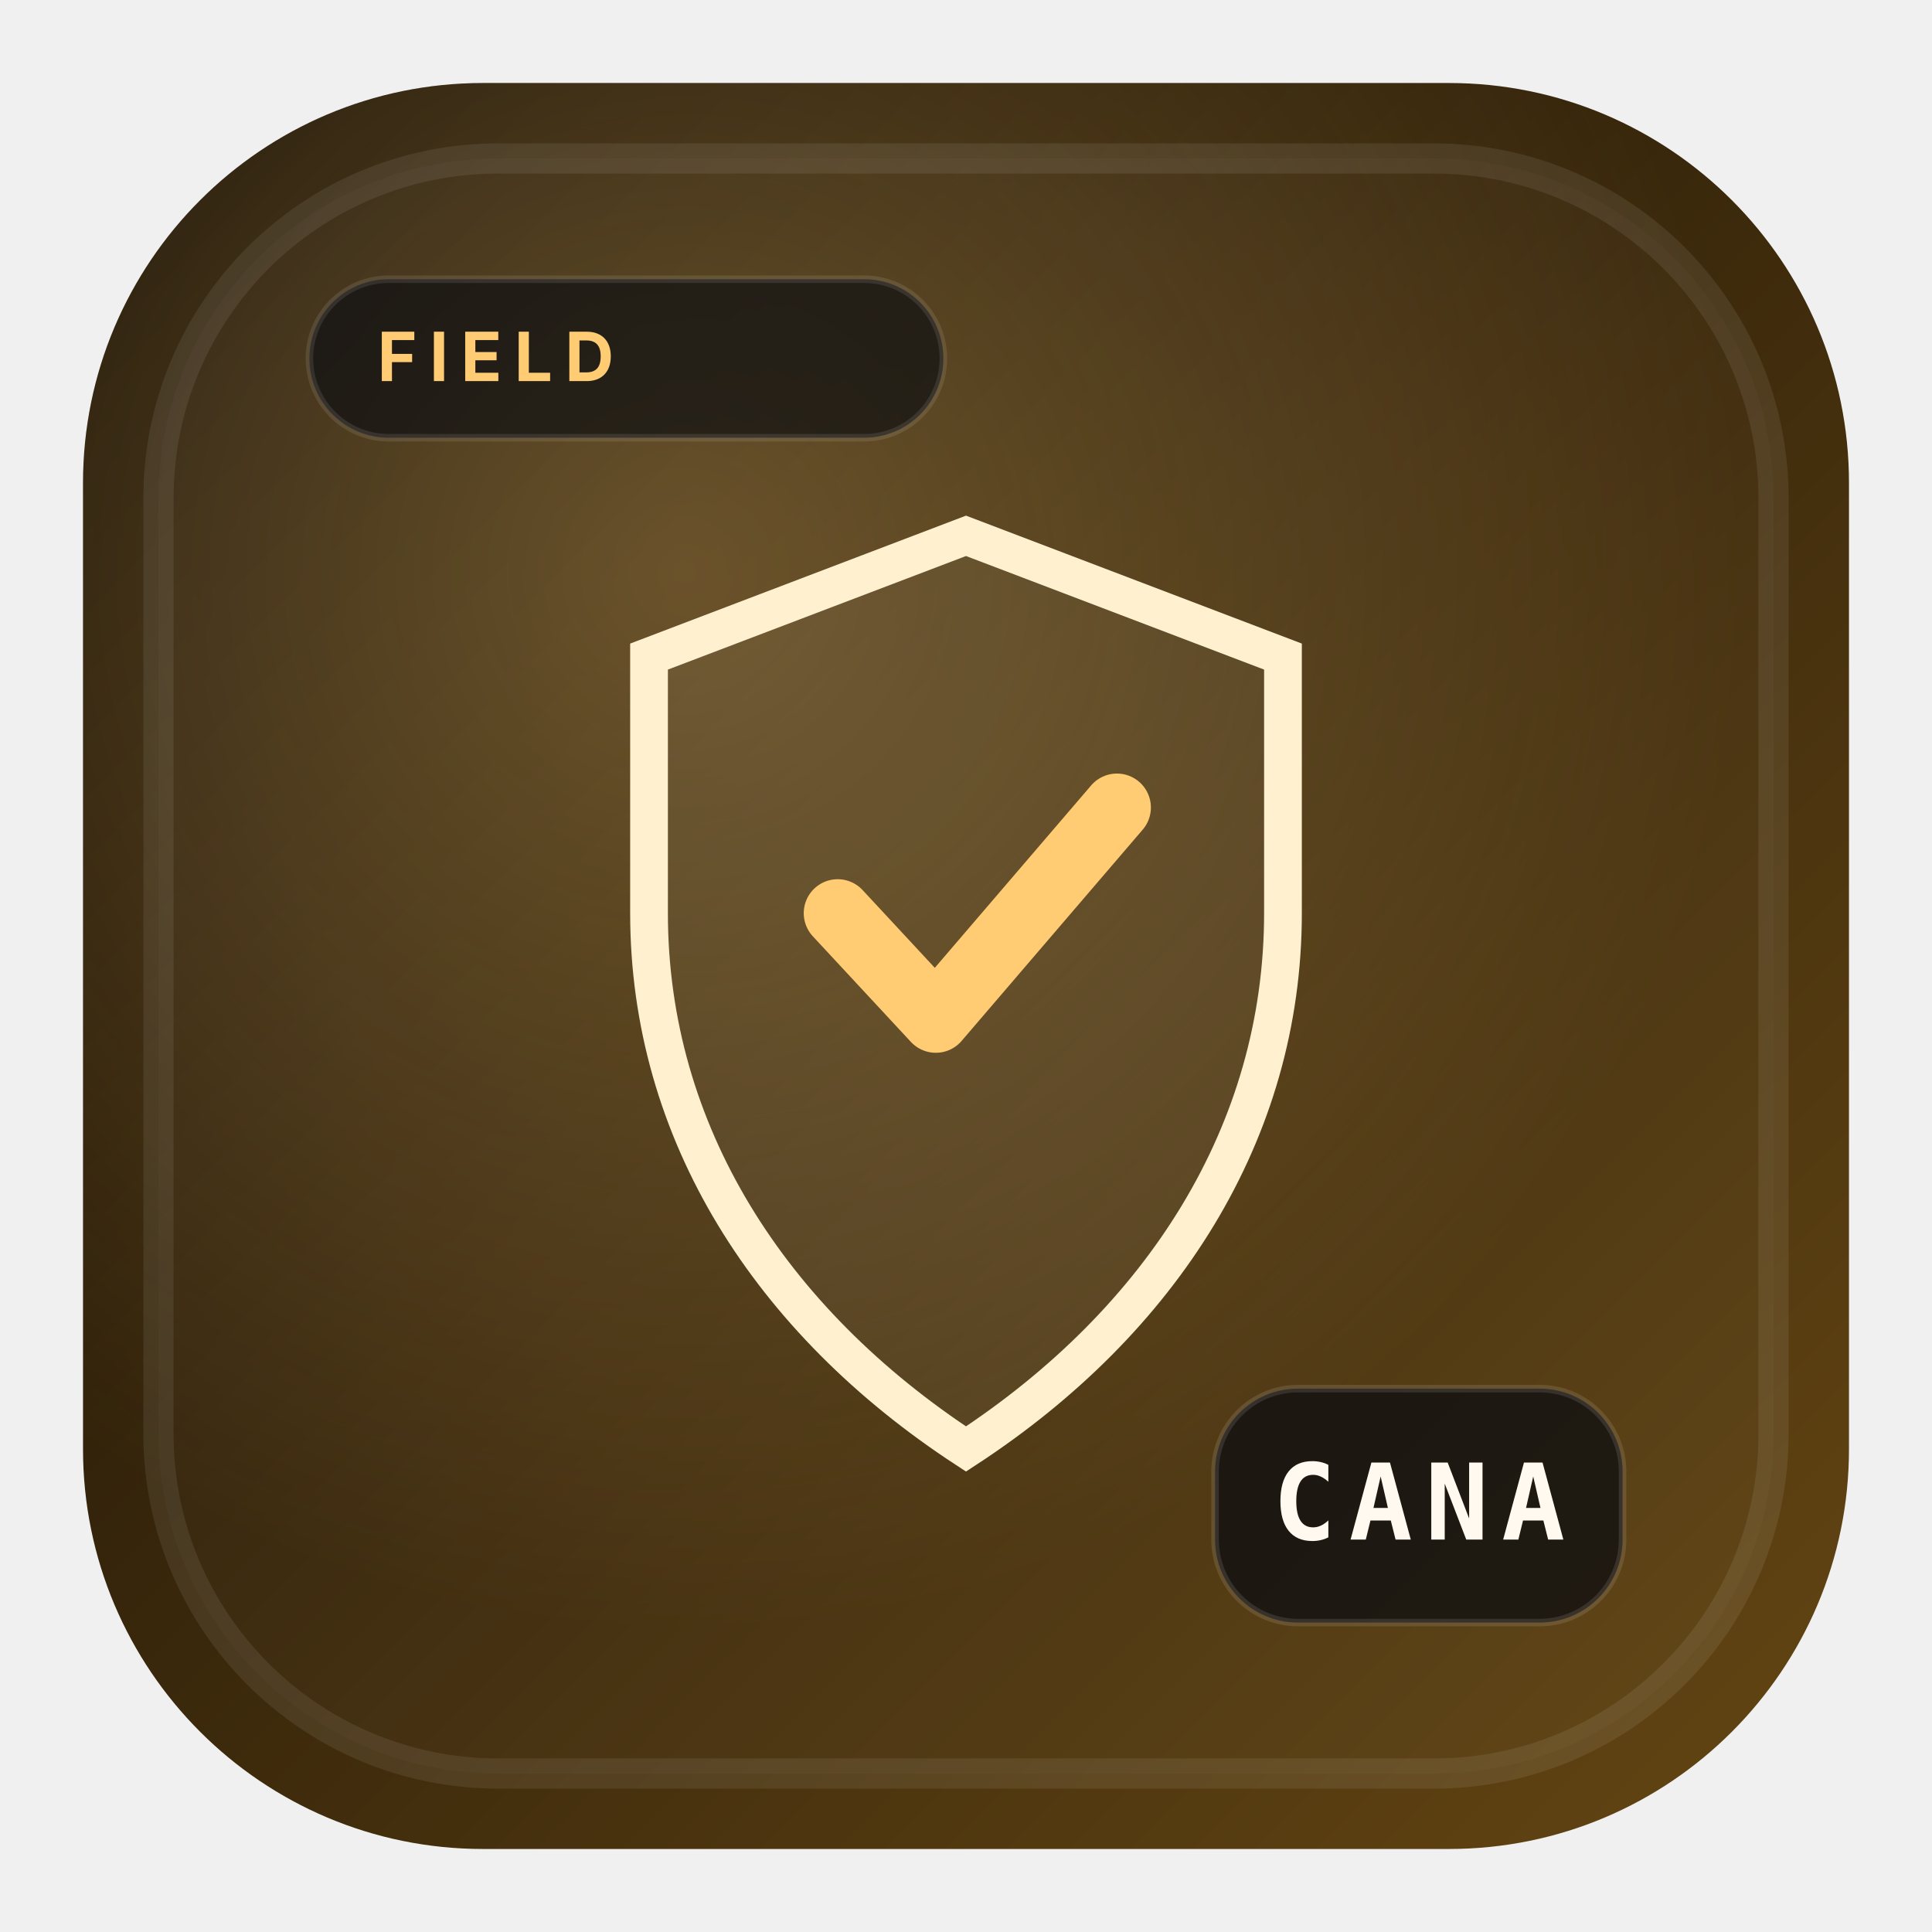
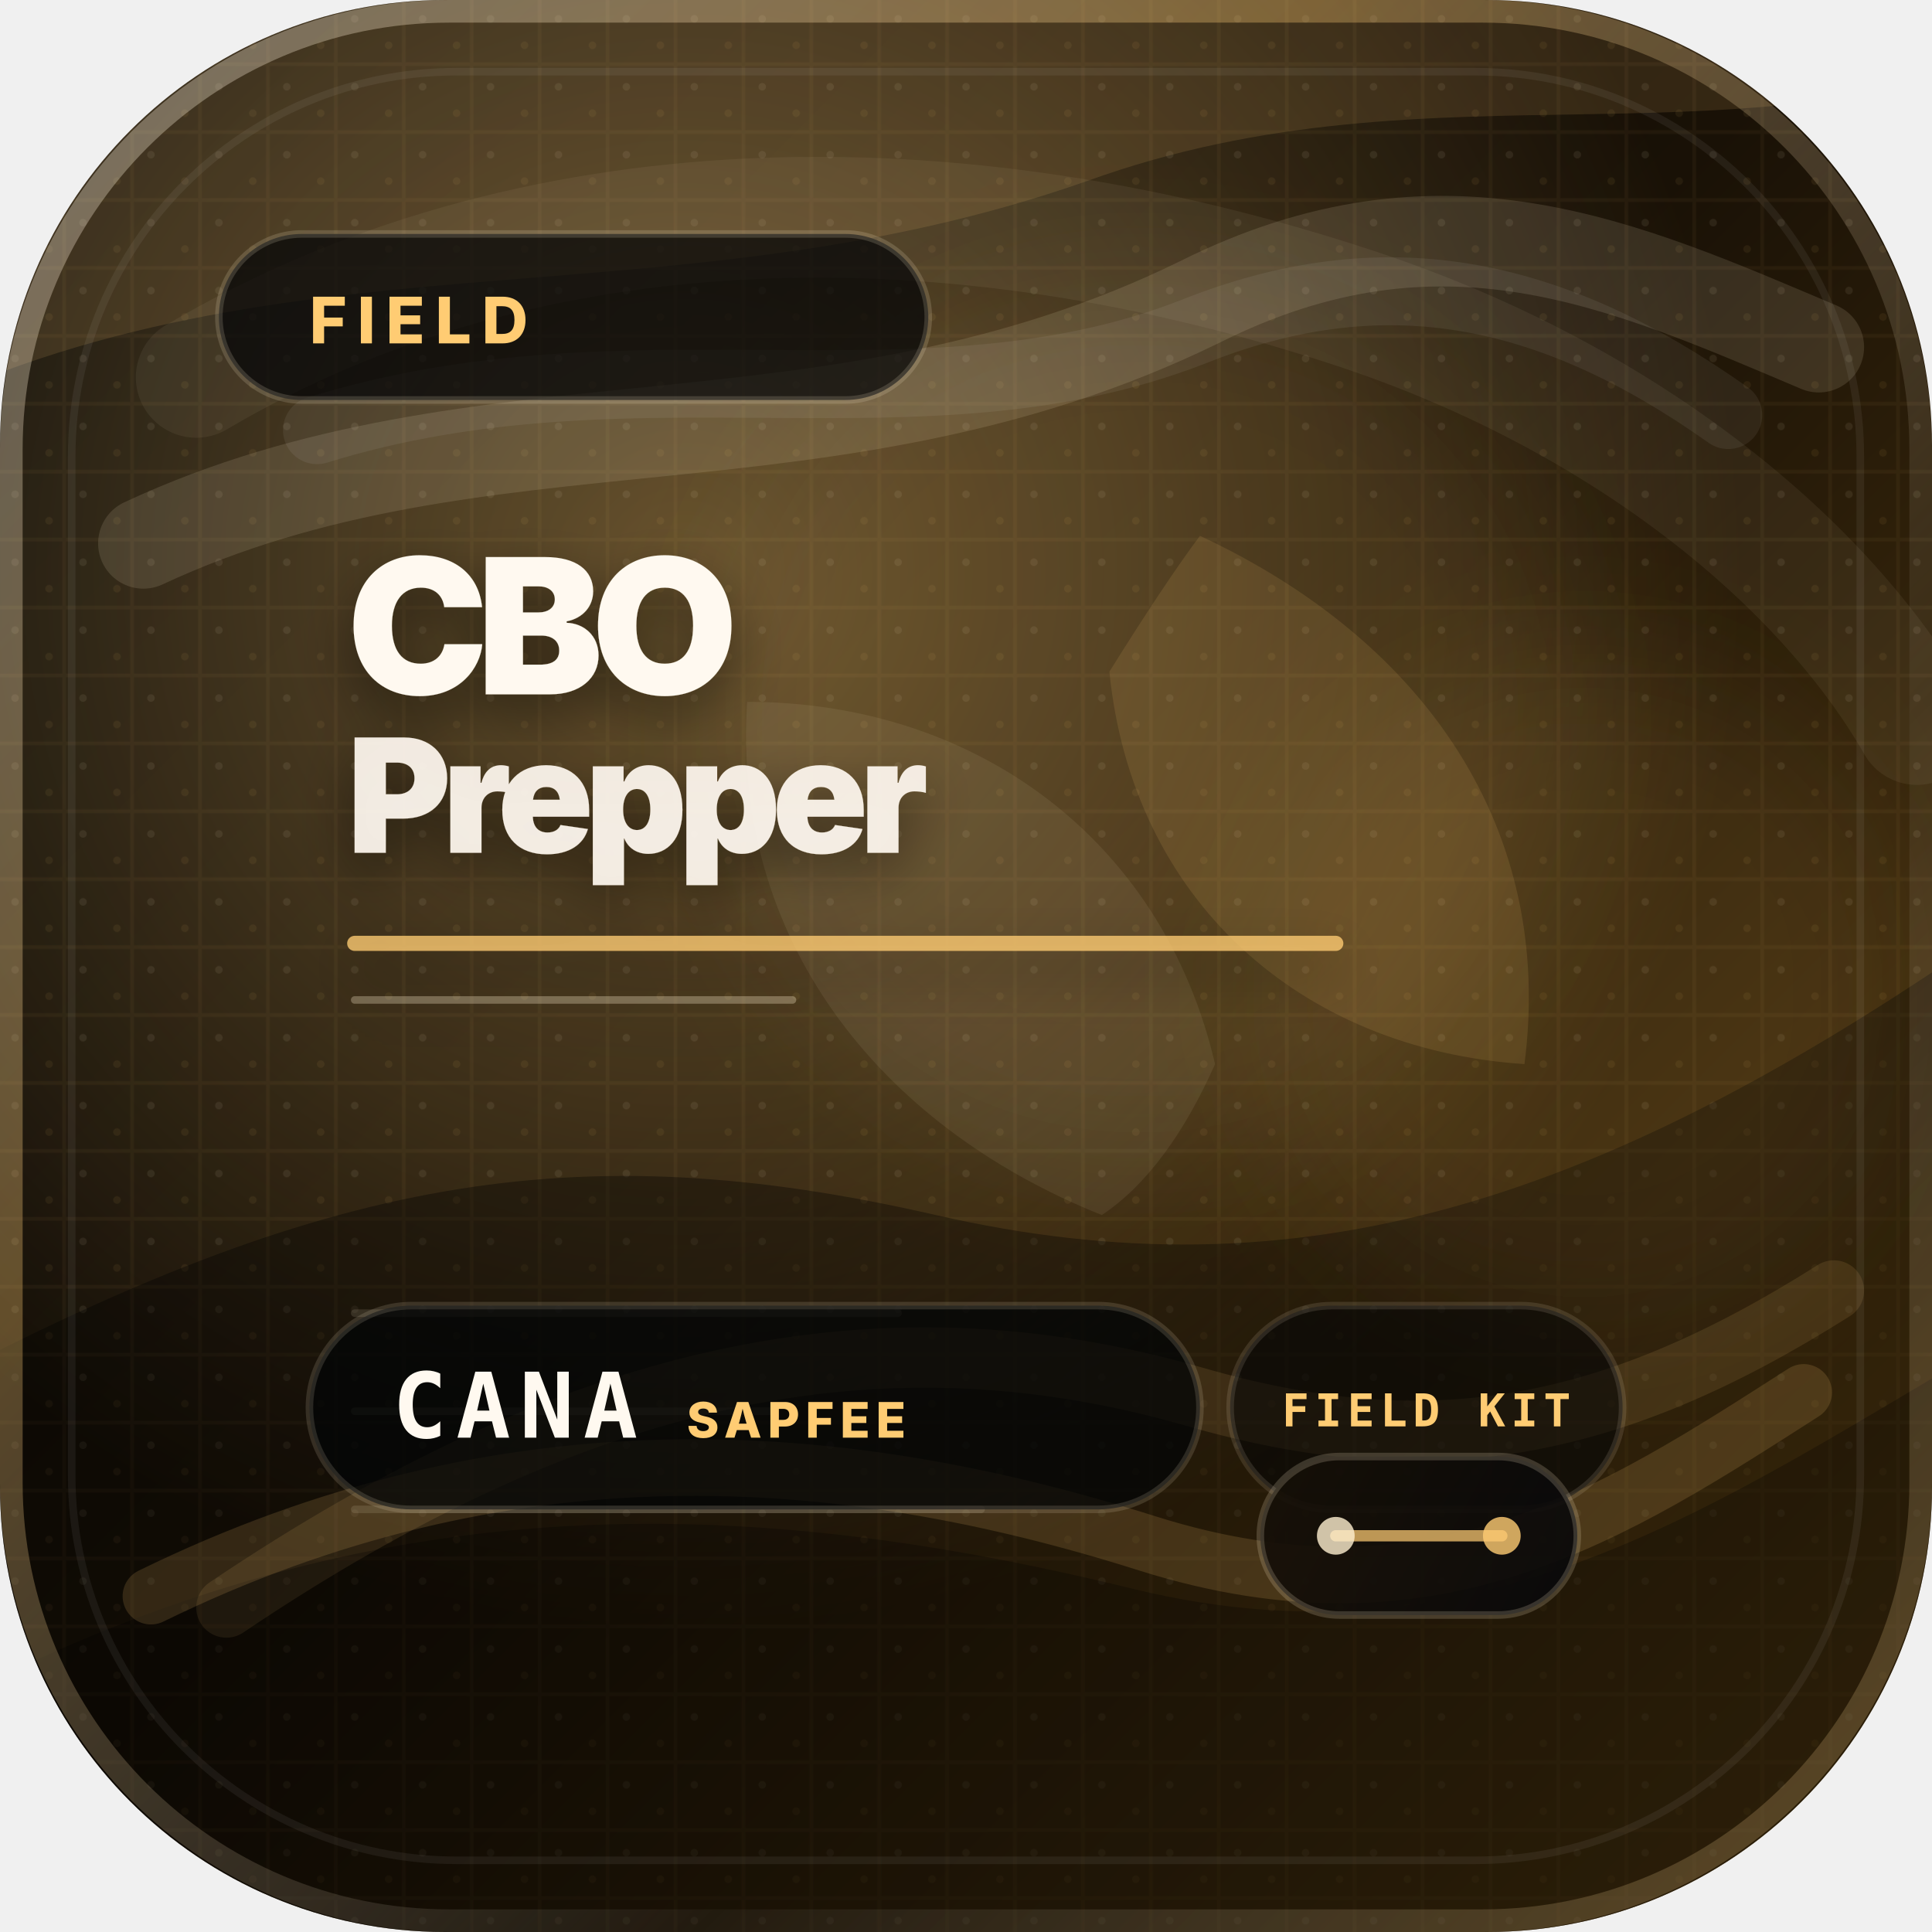
<svg xmlns="http://www.w3.org/2000/svg" width="512" height="512" viewBox="0 0 512 512" fill="none" role="img" aria-label="Canadian Prepper: Bug Out Concepts icon">
  <defs>
-     <linearGradient id="bg" x1="56" y1="56" x2="456" y2="456" gradientUnits="userSpaceOnUse">
-       <stop stop-color="#191106" />
+     <clipPath id="tileClip">
+       <rect x="0" y="0" width="512" height="512" rx="118" />
+     </clipPath>
+     <linearGradient id="bg" x1="0" y1="0" x2="512" y2="512" gradientUnits="userSpaceOnUse">
+       <stop stop-color="#020406" />
+       <stop offset="0.48" stop-color="#191106" />
      <stop offset="1" stop-color="#5F4212" />
    </linearGradient>
+     <linearGradient id="line" x1="128" y1="132" x2="394" y2="386" gradientUnits="userSpaceOnUse">
+       <stop stop-color="#FFF0D0" />
+       <stop offset="0.46" stop-color="#FFCC73" />
+       <stop offset="1" stop-color="#FFCC73" />
+     </linearGradient>
+     <linearGradient id="rim" x1="0" y1="0" x2="512" y2="512" gradientUnits="userSpaceOnUse">
+       <stop stop-color="#FFFFFF" stop-opacity="0.62" />
+       <stop offset="0.34" stop-color="#FFCC73" stop-opacity="0.66" />
+       <stop offset="0.68" stop-color="#FFFFFF" stop-opacity="0.08" />
+       <stop offset="1" stop-color="#FFCC73" stop-opacity="0.5" />
+     </linearGradient>
+     <linearGradient id="badge" x1="326" y1="368" x2="434" y2="430" gradientUnits="userSpaceOnUse">
+       <stop stop-color="#191106" />
+       <stop offset="1" stop-color="#05070B" />
+     </linearGradient>
+     <linearGradient id="coverGlass" x1="84" y1="106" x2="428" y2="406" gradientUnits="userSpaceOnUse">
+       <stop stop-color="#FFFFFF" stop-opacity="0.08" />
+       <stop offset="0.46" stop-color="#FFCC73" stop-opacity="0.025" />
+       <stop offset="1" stop-color="#000000" stop-opacity="0.2" />
+     </linearGradient>
    <radialGradient id="glow" cx="0" cy="0" r="1" gradientUnits="userSpaceOnUse" gradientTransform="translate(180 152) rotate(52) scale(282 282)">
-       <stop stop-color="#FFCC73" stop-opacity="0.28" />
+       <stop stop-color="#FFCC73" stop-opacity="0.36" />
      <stop offset="1" stop-color="#FFCC73" stop-opacity="0" />
    </radialGradient>
+     <pattern id="grain" width="18" height="18" patternUnits="userSpaceOnUse">
+       <path d="M0 17H18M17 0V18" stroke="#FFCC73" stroke-opacity="0.08" stroke-width="1" />
+       <circle cx="4" cy="5" r="1" fill="#FFF0D0" fill-opacity="0.14" />
+       <circle cx="13" cy="12" r="1" fill="#FFCC73" fill-opacity="0.12" />
+     </pattern>
+     <filter id="glyphGlow" x="-40%" y="-40%" width="180%" height="180%" color-interpolation-filters="sRGB">
+       <feDropShadow dx="0" dy="0" stdDeviation="8" flood-color="#FFCC73" flood-opacity="0.42" />
+       <feDropShadow dx="0" dy="16" stdDeviation="18" flood-color="#000000" flood-opacity="0.36" />
+     </filter>
+     <filter id="softBlur" x="-30%" y="-30%" width="160%" height="160%">
+       <feGaussianBlur stdDeviation="18" />
+     </filter>
+     <filter id="titleLift" x="-20%" y="-20%" width="140%" height="140%">
+       <feDropShadow dx="0" dy="6" stdDeviation="7" flood-color="#000000" flood-opacity="0.45" />
+     </filter>
  </defs>
-   <rect x="22" y="22" width="468" height="468" rx="106" fill="url(#bg)" />
-   <rect x="22" y="22" width="468" height="468" rx="106" fill="url(#glow)" />
-   <rect x="42" y="42" width="428" height="428" rx="90" fill="rgba(255,255,255,0.02)" stroke="rgba(255,255,255,0.08)" stroke-width="8" />
-   <path d="M256 142L340 174V242C340 300 308 350 256 384C204 350 172 300 172 242V174L256 142Z" fill="rgba(255,255,255,0.05)" stroke="#FFF0D0" stroke-width="10" />
-   <path d="M222 242L248 270L296 214" stroke="#FFCC73" stroke-width="18" stroke-linecap="round" stroke-linejoin="round" />
-   <rect x="82" y="74" width="168" height="42" rx="21" fill="rgba(7,10,16,0.64)" stroke="rgba(255,255,255,0.10)" stroke-width="2" />
-   <text x="100" y="101" fill="#FFCC73" font-family="Inter, SF Pro Display, Arial, sans-serif" font-size="18" font-weight="700" letter-spacing="0.18em">FIELD</text>
-   <rect x="322" y="368" width="108" height="62" rx="22" fill="rgba(7,10,16,0.72)" stroke="rgba(255,255,255,0.11)" stroke-width="2" />
-   <text x="376" y="408" text-anchor="middle" fill="#FFF9F0" font-family="JetBrains Mono, SF Mono, monospace" font-size="28" font-weight="700" letter-spacing="0.12em">CANA</text>
+   <g clip-path="url(#tileClip)">
+     <rect width="512" height="512" fill="url(#bg)" />
+     <rect width="512" height="512" fill="url(#glow)" />
+     <rect width="512" height="512" fill="url(#grain)" opacity="0.55" />
+     <path d="M-20 368C86 312 152 300 248 322C344 344 424 320 532 244V532H-20V368Z" fill="#000000" opacity="0.34" />
+     <path d="M52 100C140 48 252 46 360 82C432 106 484 150 508 192" stroke="#FFF0D0" stroke-width="32" stroke-linecap="round" opacity="0.06" />
+     <path d="M60 426C152 364 232 346 316 370C378 388 426 380 486 342" stroke="#FFCC73" stroke-width="16" stroke-linecap="round" opacity="0.11" />
+     <g opacity="0.94">
+       <path d="M-34 114C72 58 174 88 288 48C382 14 462 48 550 8V-30H-34V114Z" fill="#FFCC73" fill-opacity="0.13" />
+       <path d="M-28 459C86 395 186 393 300 421C398 445 462 393 540 349V552H-28V459Z" fill="#000000" fill-opacity="0.27" />
+       <path d="M38 144C128 102 220 128 318 80C382 48 430 70 482 92" fill="none" stroke="#FFF0D0" stroke-opacity="0.13" stroke-width="24" stroke-linecap="round" />
+       <path d="M40 423C134 377 222 383 304 409C380 433 428 401 478 369" fill="none" stroke="#FFCC73" stroke-opacity="0.16" stroke-width="15" stroke-linecap="round" />
+       <circle cx="302" cy="191" r="116" fill="#FFCC73" fill-opacity="0.08" filter="url(#softBlur)" />
+       <circle cx="420" cy="263" r="88" fill="#FFCC73" fill-opacity="0.08" filter="url(#softBlur)" />
+       <path d="M84 114C168 88 244 116 316 88C366 68 410 76 458 110" fill="none" stroke="#FFFFFF" stroke-opacity="0.07" stroke-width="18" stroke-linecap="round" />
+     </g>
+     <g opacity="0.76">
+       <path d="M318 142C378 170 412 220 404 282C344 278 300 238 294 178C304 162 312 150 318 142Z" fill="#FFCC73" fill-opacity="0.15" />
+       <path d="M292 322C232 298 194 248 198 186C258 186 308 222 322 282C314 300 304 314 292 322Z" fill="#FFF0D0" fill-opacity="0.1" />
+       <path d="M94 348H238M94 374H204M94 400H260" stroke="#FFF0D0" stroke-opacity="0.16" stroke-width="2" stroke-linecap="round" />
+     </g>
+     <g filter="url(#titleLift)">
+       <text x="92" y="184" fill="#FFF9F0" font-family="Inter, SF Pro Display, Arial, sans-serif" font-size="50" font-weight="900" letter-spacing="-0.06em">CBO</text>
+       <text x="92" y="226" fill="#FFF9F0" fill-opacity="0.92" font-family="Inter, SF Pro Display, Arial, sans-serif" font-size="42" font-weight="900" letter-spacing="-0.055em">Prepper</text>
+       <path d="M94 250H354" stroke="#FFCC73" stroke-width="4" stroke-linecap="round" opacity="0.78" />
+       <path d="M94 265H210" stroke="#FFF0D0" stroke-width="2" stroke-linecap="round" opacity="0.28" />
+     </g>
+     <g>
+       <rect x="82" y="346" width="236" height="54" rx="27" fill="#020406" fill-opacity="0.76" stroke="#FFF0D0" stroke-opacity="0.14" stroke-width="2" />
+       <text x="104" y="381" fill="#FFF9F0" font-family="JetBrains Mono, SF Mono, monospace" font-size="24" font-weight="900" letter-spacing="0.1em">CANA</text>
+       <text x="182" y="381" fill="#FFCC73" font-family="Inter, SF Pro Display, Arial, sans-serif" font-size="13" font-weight="800" letter-spacing="0.12em">SAPFEE</text>
+       <rect x="326" y="346" width="104" height="54" rx="27" fill="#020406" fill-opacity="0.58" stroke="#FFF0D0" stroke-opacity="0.12" stroke-width="2" />
+       <text x="378" y="378" text-anchor="middle" fill="#FFCC73" font-family="JetBrains Mono, SF Mono, monospace" font-size="12" font-weight="800" letter-spacing="0.12em">FIELD KIT</text>
+     </g>
+     <rect x="58" y="62" width="188" height="44" rx="22" fill="#020406" fill-opacity="0.72" stroke="#FFF0D0" stroke-opacity="0.16" stroke-width="2" />
+     <text x="82" y="91" fill="#FFCC73" font-family="Inter, SF Pro Display, Arial, sans-serif" font-size="17" font-weight="800" letter-spacing="0.16em">FIELD</text>
+     <rect x="334" y="386" width="84" height="42" rx="21" fill="url(#badge)" fill-opacity="0.92" stroke="#FFF0D0" stroke-opacity="0.18" stroke-width="2" />
+     <path d="M354 407H398" stroke="#FFCC73" stroke-opacity="0.72" stroke-width="3" stroke-linecap="round" />
+     <circle cx="354" cy="407" r="5" fill="#FFF0D0" opacity="0.8" />
+     <circle cx="398" cy="407" r="5" fill="#FFCC73" opacity="0.8" />
+   </g>
+   <rect x="3" y="3" width="506" height="506" rx="116" stroke="url(#rim)" stroke-opacity="0.5" stroke-width="6" />
+   <rect x="19" y="19" width="474" height="474" rx="102" stroke="#FFFFFF" stroke-opacity="0.06" stroke-width="2" />
</svg>
